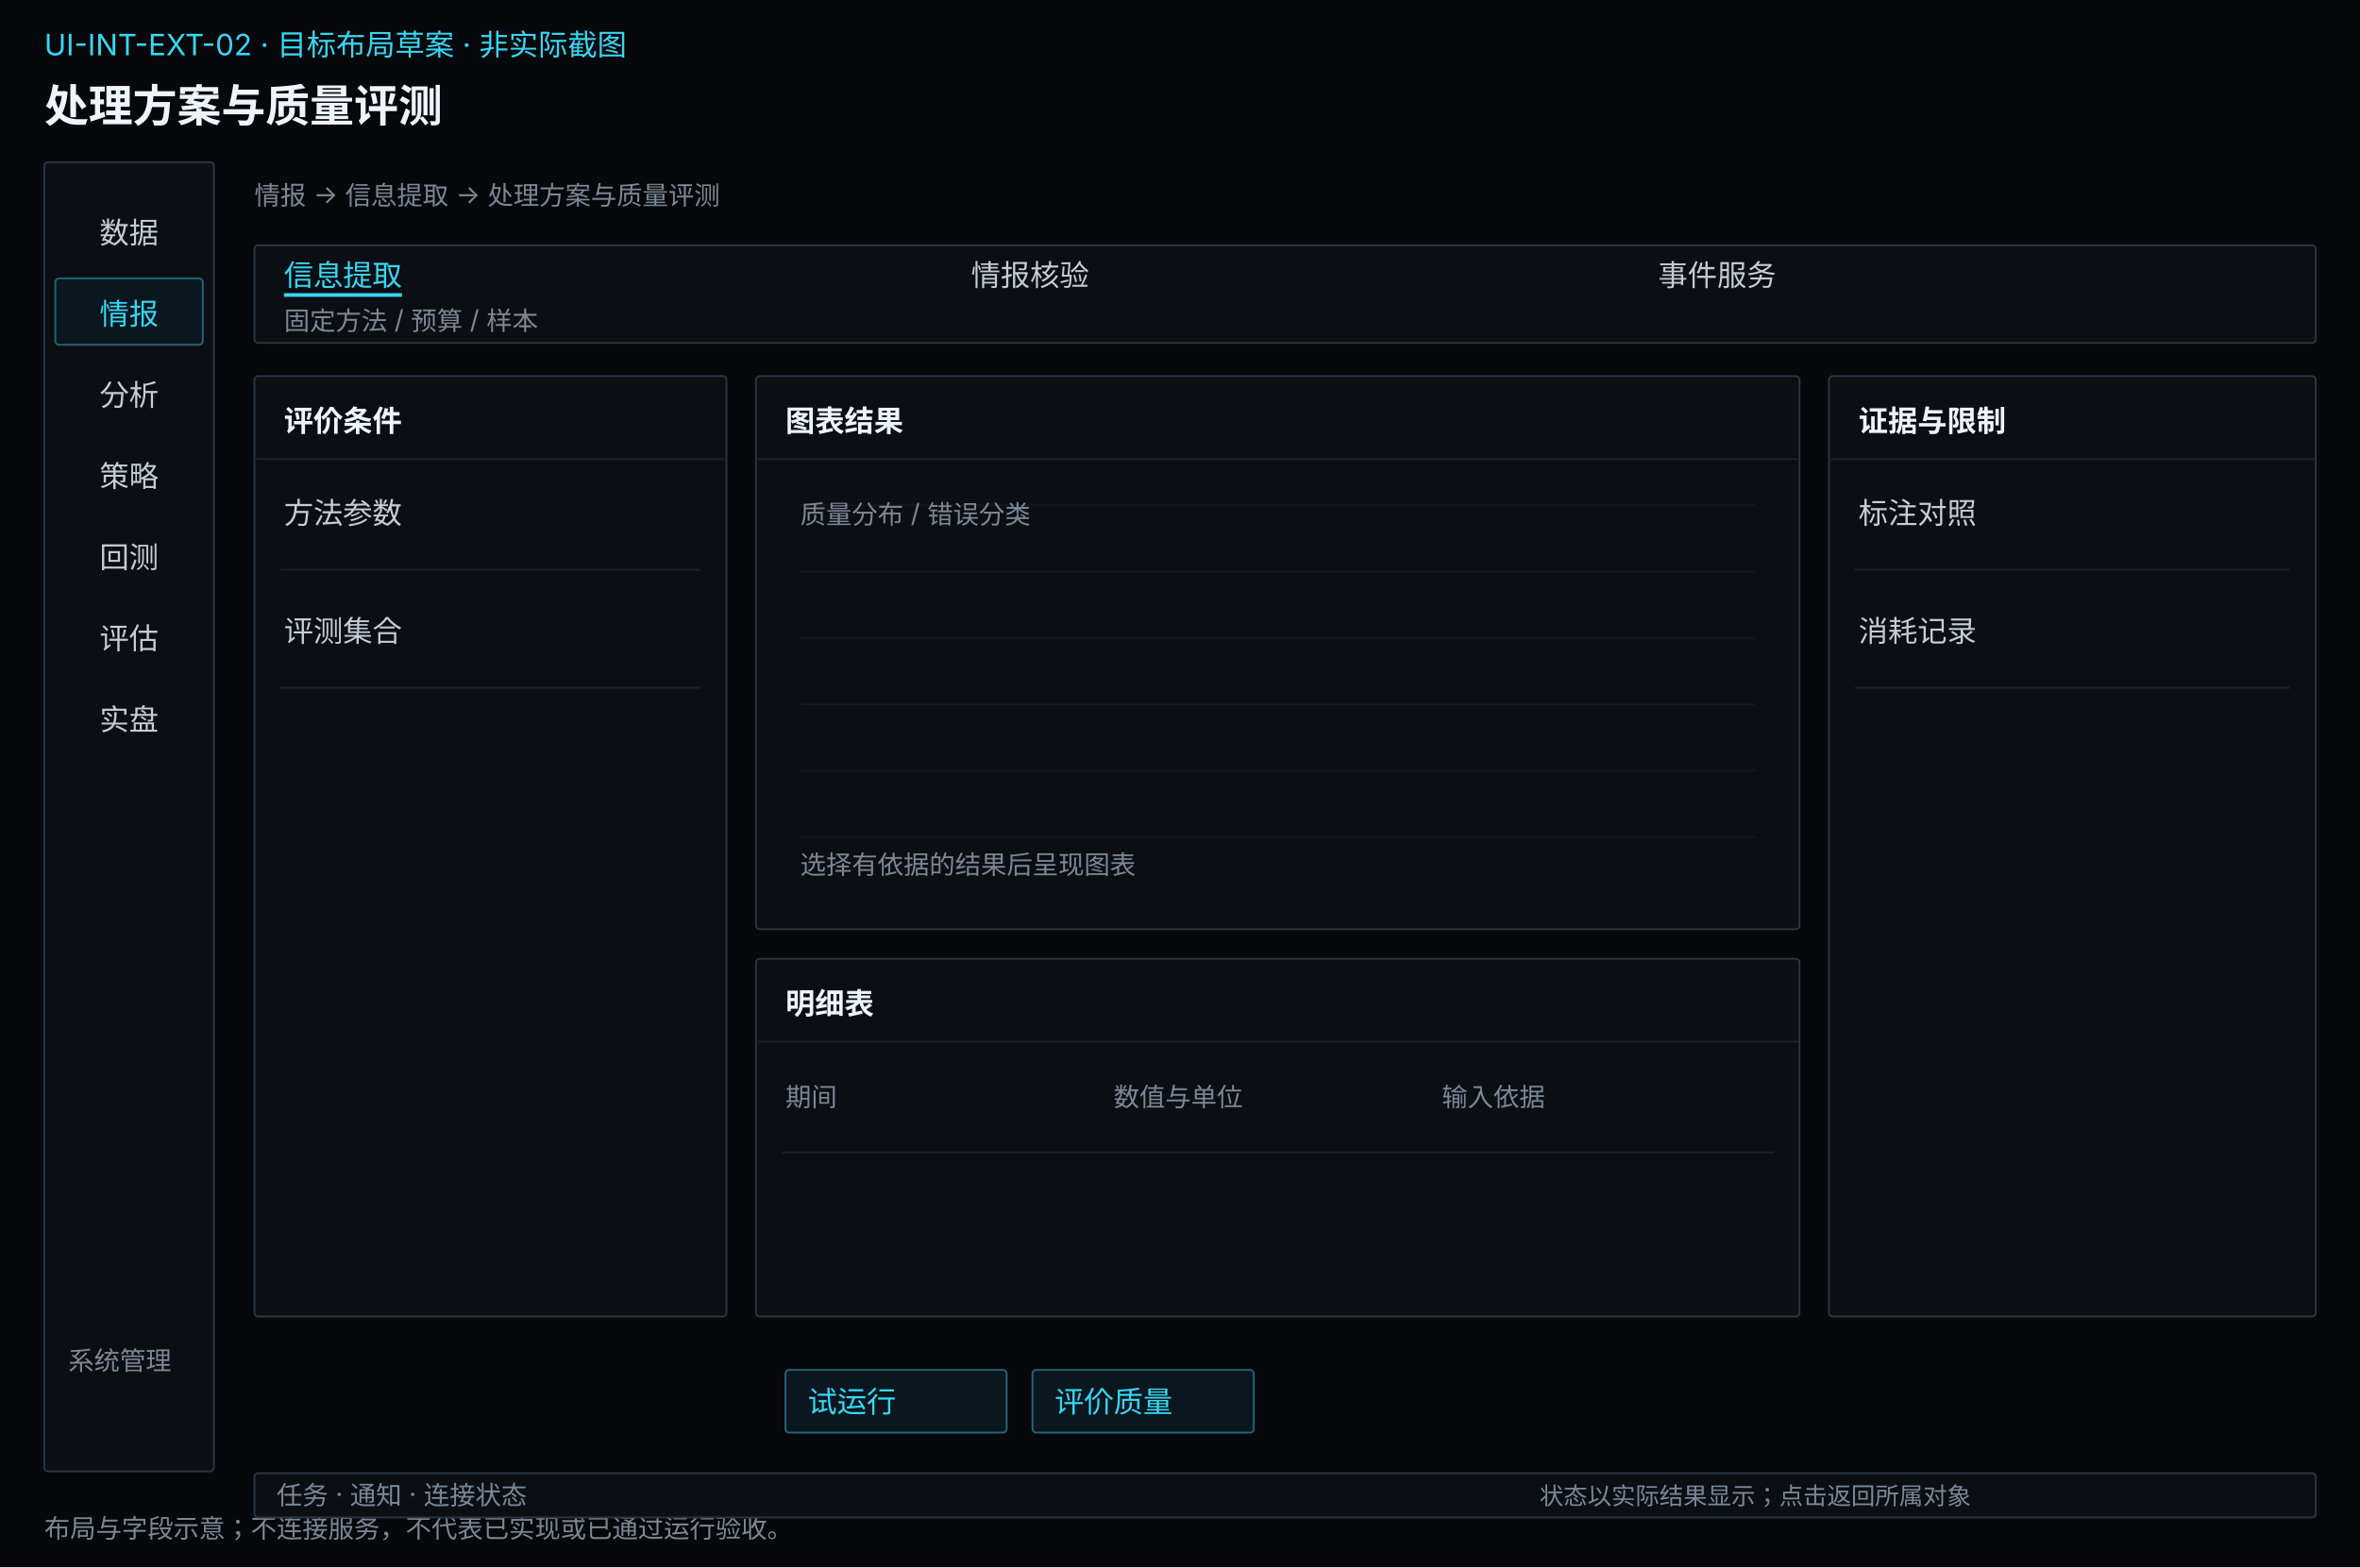
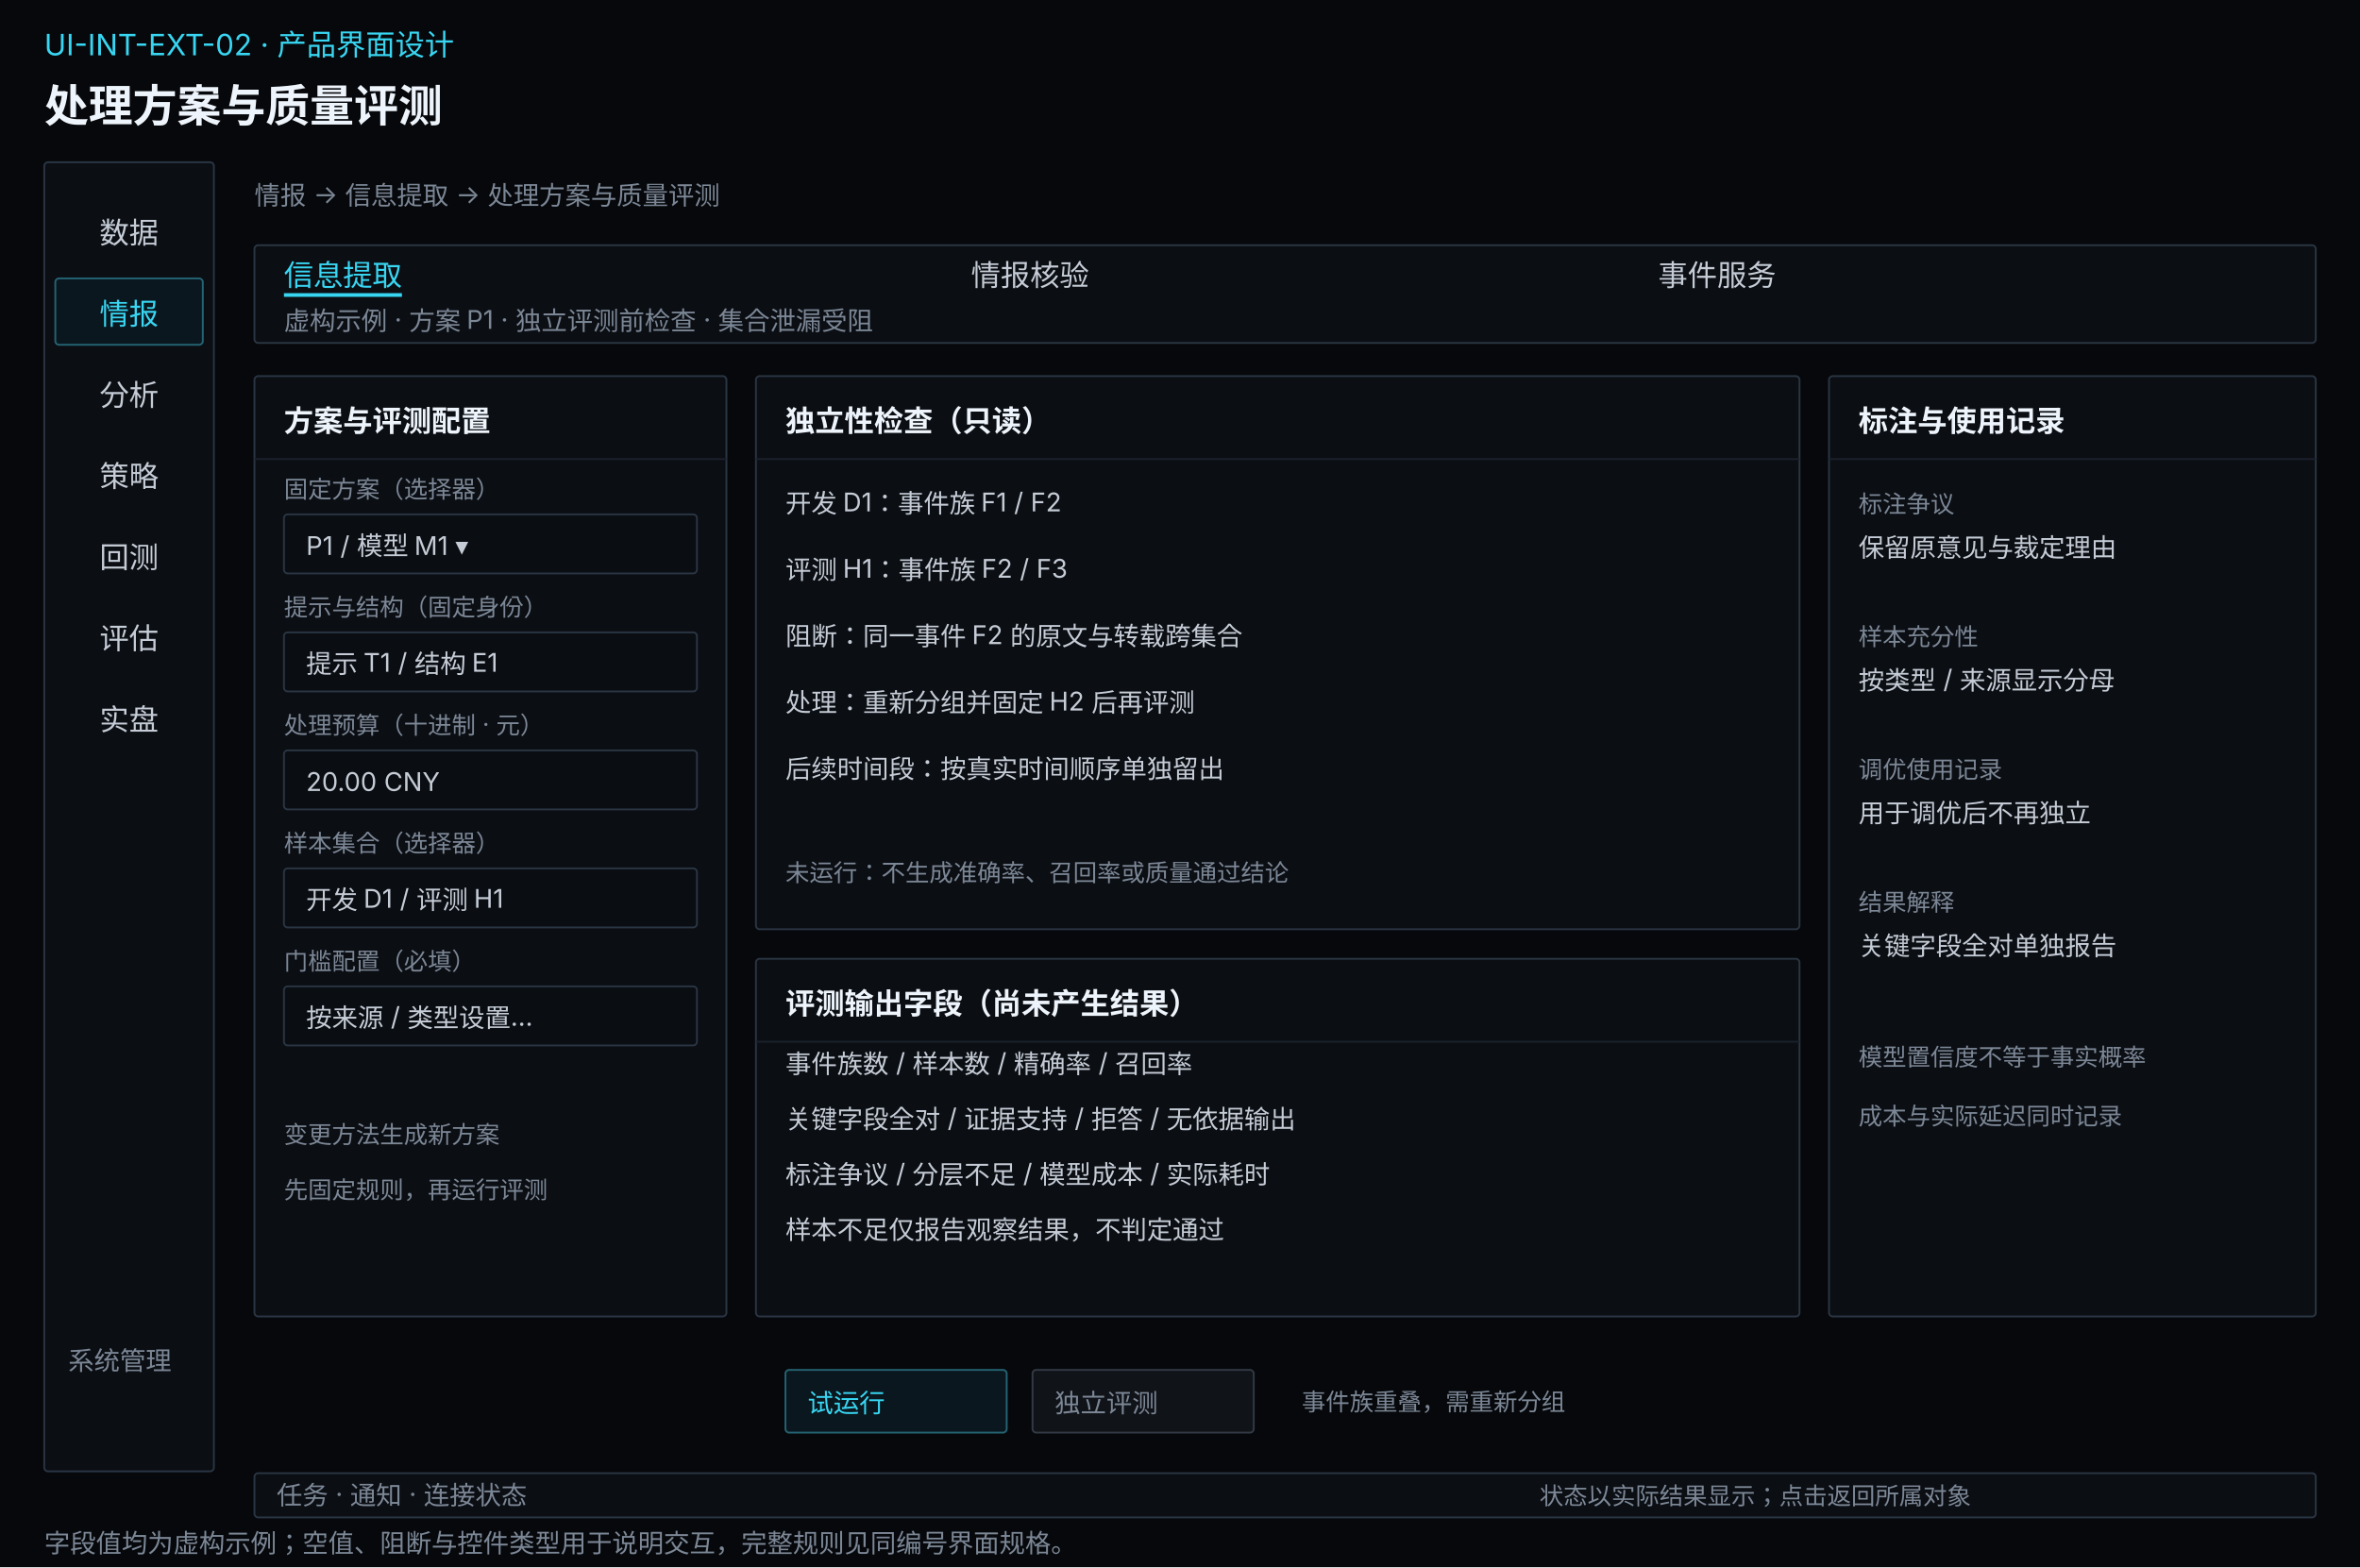
<svg xmlns="http://www.w3.org/2000/svg" viewBox="0 0 1280 850" role="img" aria-label="UI-INT-EXT-02 处理方案与质量评测目标布局">
  <style>text{font-family:-apple-system,BlinkMacSystemFont,"PingFang SC",sans-serif;font-size:16px;fill:#c5ccd6}.strong{fill:#eef4fb;font-weight:600}.muted{fill:#7c8796;font-size:14px}.accent{fill:#38d6f2}.title{fill:#eef4fb;font-size:24px;font-weight:600}</style>
  <rect width="1280" height="850" fill="#06080b" />
-   <text x="24" y="30" class="accent">UI-INT-EXT-02 · 目标布局草案 · 非实际截图</text>
+   <text x="24" y="30" class="accent">UI-INT-EXT-02 · 产品界面设计</text>
  <text x="24" y="66" class="title">处理方案与质量评测</text>
-   <text x="24" y="834" class="muted">布局与字段示意；不连接服务，不代表已实现或已通过运行验收。</text>
-   <rect x="138" y="204" width="256" height="510" rx="2" fill="#0b0e13" stroke="#2a3543" />
-   <text x="154" y="234" class="strong">评价条件</text>
-   <path d="M138 249 H394" stroke="#1a212b" />
-   <text x="154" y="284" class="">方法参数</text>
-   <path d="M152 309 H380" stroke="#1a212b" />
-   <text x="154" y="348" class="">评测集合</text>
-   <path d="M152 373 H380" stroke="#1a212b" />
-   <rect x="410" y="204" width="566" height="300" rx="2" fill="#0b0e13" stroke="#2a3543" />
-   <text x="426" y="234" class="strong">图表结果</text>
-   <path d="M410 249 H976" stroke="#1a212b" />
-   <path d="M434 274 H952" stroke="#121821" />
-   <path d="M434 310 H952" stroke="#121821" />
-   <path d="M434 346 H952" stroke="#121821" />
-   <path d="M434 382 H952" stroke="#121821" />
-   <path d="M434 418 H952" stroke="#121821" />
-   <path d="M434 454 H952" stroke="#121821" />
-   <text x="434" y="284" class="muted">质量分布 / 错误分类</text>
-   <text x="434" y="474" class="muted">选择有依据的结果后呈现图表</text>
-   <rect x="992" y="204" width="264" height="510" rx="2" fill="#0b0e13" stroke="#2a3543" />
-   <text x="1008" y="234" class="strong">证据与限制</text>
-   <path d="M992 249 H1256" stroke="#1a212b" />
-   <text x="1008" y="284" class="">标注对照</text>
-   <path d="M1006 309 H1242" stroke="#1a212b" />
-   <text x="1008" y="348" class="">消耗记录</text>
-   <path d="M1006 373 H1242" stroke="#1a212b" />
-   <rect x="410" y="520" width="566" height="194" rx="2" fill="#0b0e13" stroke="#2a3543" />
-   <text x="426" y="550" class="strong">明细表</text>
-   <path d="M410 565 H976" stroke="#1a212b" />
-   <text x="426.0" y="600" class="muted">期间</text>
-   <text x="604.0" y="600" class="muted">数值与单位</text>
-   <text x="782.0" y="600" class="muted">输入依据</text>
-   <path d="M424 625 H962" stroke="#1a212b" />
-   <rect x="426" y="743" width="120" height="34" rx="2" fill="#0b171f" stroke="#246373" />
-   <text x="438" y="766" class="accent">试运行</text>
-   <rect x="560" y="743" width="120" height="34" rx="2" fill="#0b171f" stroke="#246373" />
-   <text x="572" y="766" class="accent">评价质量</text>
+   <text x="24" y="842" class="muted">字段值均为虚构示例；空值、阻断与控件类型用于说明交互，完整规则见同编号界面规格。</text>
  <rect x="24" y="88" width="92" height="710" rx="2" fill="#0b0e13" stroke="#2a3543" />
  <text x="54" y="132" class="">数据</text>
  <rect x="30" y="151" width="80" height="36" rx="2" fill="#0b171f" stroke="#246373" />
  <text x="54" y="176" class="accent">情报</text>
  <text x="54" y="220" class="">分析</text>
  <text x="54" y="264" class="">策略</text>
  <text x="54" y="308" class="">回测</text>
  <text x="54" y="352" class="">评估</text>
  <text x="54" y="396" class="">实盘</text>
  <text x="37" y="743" class="muted">系统管理</text>
  <text x="138" y="111" class="muted">情报 → 信息提取 → 处理方案与质量评测</text>
  <rect x="138" y="133" width="1118" height="53" rx="2" fill="#0b0e13" stroke="#2a3543" />
  <text x="154.0" y="155" class="accent">信息提取</text>
  <path d="M154.0 160 H218.0" stroke="#38d6f2" stroke-width="2" />
  <text x="526.667" y="155" class="">情报核验</text>
  <text x="899.333" y="155" class="">事件服务</text>
-   <text x="154" y="179" class="muted">固定方法 / 预算 / 样本</text>
+   <text x="154" y="179" class="muted">虚构示例 · 方案 P1 · 独立评测前检查 · 集合泄漏受阻</text>
  <rect x="138" y="799" width="1118" height="24" rx="2" fill="#0b0e13" stroke="#2a3543" />
  <text x="150" y="816" class="muted">任务  ·  通知  ·  连接状态</text>
  <text x="835" y="816" class="muted" style="font-size:13px">状态以实际结果显示；点击返回所属对象</text>
+   <g id="business-detail">
+     <rect x="138" y="204" width="256" height="510" rx="2" fill="#0b0e13" stroke="#2a3543" />
+     <text x="154" y="234" class="strong" style="font-size:16px">方案与评测配置</text>
+     <path d="M138 249 H394" stroke="#1a212b" />
+     <text x="154" y="270" class="muted" style="font-size:13px">固定方案（选择器）</text>
+     <rect x="154" y="279" width="224" height="32" rx="2" fill="#0a0d12" stroke="#2a3543" />
+     <text x="166" y="301" class="" style="font-size:14px">P1 / 模型 M1  ▾</text>
+     <text x="154" y="334" class="muted" style="font-size:13px">提示与结构（固定身份）</text>
+     <rect x="154" y="343" width="224" height="32" rx="2" fill="#0a0d12" stroke="#2a3543" />
+     <text x="166" y="365" class="" style="font-size:14px">提示 T1 / 结构 E1</text>
+     <text x="154" y="398" class="muted" style="font-size:13px">处理预算（十进制 · 元）</text>
+     <rect x="154" y="407" width="224" height="32" rx="2" fill="#0a0d12" stroke="#2a3543" />
+     <text x="166" y="429" class="" style="font-size:14px">20.00 CNY</text>
+     <text x="154" y="462" class="muted" style="font-size:13px">样本集合（选择器）</text>
+     <rect x="154" y="471" width="224" height="32" rx="2" fill="#0a0d12" stroke="#2a3543" />
+     <text x="166" y="493" class="" style="font-size:14px">开发 D1 / 评测 H1</text>
+     <text x="154" y="526" class="muted" style="font-size:13px">门槛配置（必填）</text>
+     <rect x="154" y="535" width="224" height="32" rx="2" fill="#0a0d12" stroke="#2a3543" />
+     <text x="166" y="557" class="" style="font-size:14px">按来源 / 类型设置…</text>
+     <text x="154" y="620" class="muted" style="font-size:13px">变更方法生成新方案</text>
+     <text x="154" y="650" class="muted" style="font-size:13px">先固定规则，再运行评测</text>
+     <rect x="410" y="204" width="566" height="300" rx="2" fill="#0b0e13" stroke="#2a3543" />
+     <text x="426" y="234" class="strong" style="font-size:16px">独立性检查（只读）</text>
+     <path d="M410 249 H976" stroke="#1a212b" />
+     <text x="426" y="278" class="" style="font-size:14px">开发 D1：事件族 F1 / F2</text>
+     <text x="426" y="314" class="" style="font-size:14px">评测 H1：事件族 F2 / F3</text>
+     <text x="426" y="350" class="" style="font-size:14px">阻断：同一事件 F2 的原文与转载跨集合</text>
+     <text x="426" y="386" class="" style="font-size:14px">处理：重新分组并固定 H2 后再评测</text>
+     <text x="426" y="422" class="" style="font-size:14px">后续时间段：按真实时间顺序单独留出</text>
+     <text x="426" y="478" class="muted" style="font-size:13px">未运行：不生成准确率、召回率或质量通过结论</text>
+     <rect x="992" y="204" width="264" height="510" rx="2" fill="#0b0e13" stroke="#2a3543" />
+     <text x="1008" y="234" class="strong" style="font-size:16px">标注与使用记录</text>
+     <path d="M992 249 H1256" stroke="#1a212b" />
+     <text x="1008" y="278" class="muted" style="font-size:13px">标注争议</text>
+     <text x="1008" y="302" class="" style="font-size:14px">保留原意见与裁定理由</text>
+     <text x="1008" y="350" class="muted" style="font-size:13px">样本充分性</text>
+     <text x="1008" y="374" class="" style="font-size:14px">按类型 / 来源显示分母</text>
+     <text x="1008" y="422" class="muted" style="font-size:13px">调优使用记录</text>
+     <text x="1008" y="446" class="" style="font-size:14px">用于调优后不再独立</text>
+     <text x="1008" y="494" class="muted" style="font-size:13px">结果解释</text>
+     <text x="1008" y="518" class="" style="font-size:14px">关键字段全对单独报告</text>
+     <text x="1008" y="578" class="muted" style="font-size:13px">模型置信度不等于事实概率</text>
+     <text x="1008" y="610" class="muted" style="font-size:13px">成本与实际延迟同时记录</text>
+     <rect x="410" y="520" width="566" height="194" rx="2" fill="#0b0e13" stroke="#2a3543" />
+     <text x="426" y="550" class="strong" style="font-size:16px">评测输出字段（尚未产生结果）</text>
+     <path d="M410 565 H976" stroke="#1a212b" />
+     <text x="426" y="582" class="" style="font-size:14px">事件族数 / 样本数 / 精确率 / 召回率</text>
+     <text x="426" y="612" class="" style="font-size:14px">关键字段全对 / 证据支持 / 拒答 / 无依据输出</text>
+     <text x="426" y="642" class="" style="font-size:14px">标注争议 / 分层不足 / 模型成本 / 实际耗时</text>
+     <text x="426" y="672" class="" style="font-size:14px">样本不足仅报告观察结果，不判定通过</text>
+     <rect x="426" y="743" width="120" height="34" rx="2" fill="#0b171f" stroke="#246373" />
+     <text x="438" y="766" class="accent" style="font-size:14px">试运行</text>
+     <rect x="560" y="743" width="120" height="34" rx="2" fill="#101318" stroke="#333a45" />
+     <text x="572" y="766" class="muted" style="font-size:14px">独立评测</text>
+     <text x="706" y="765" class="muted" style="font-size:13px">事件族重叠，需重新分组</text>
+   </g>
</svg>
